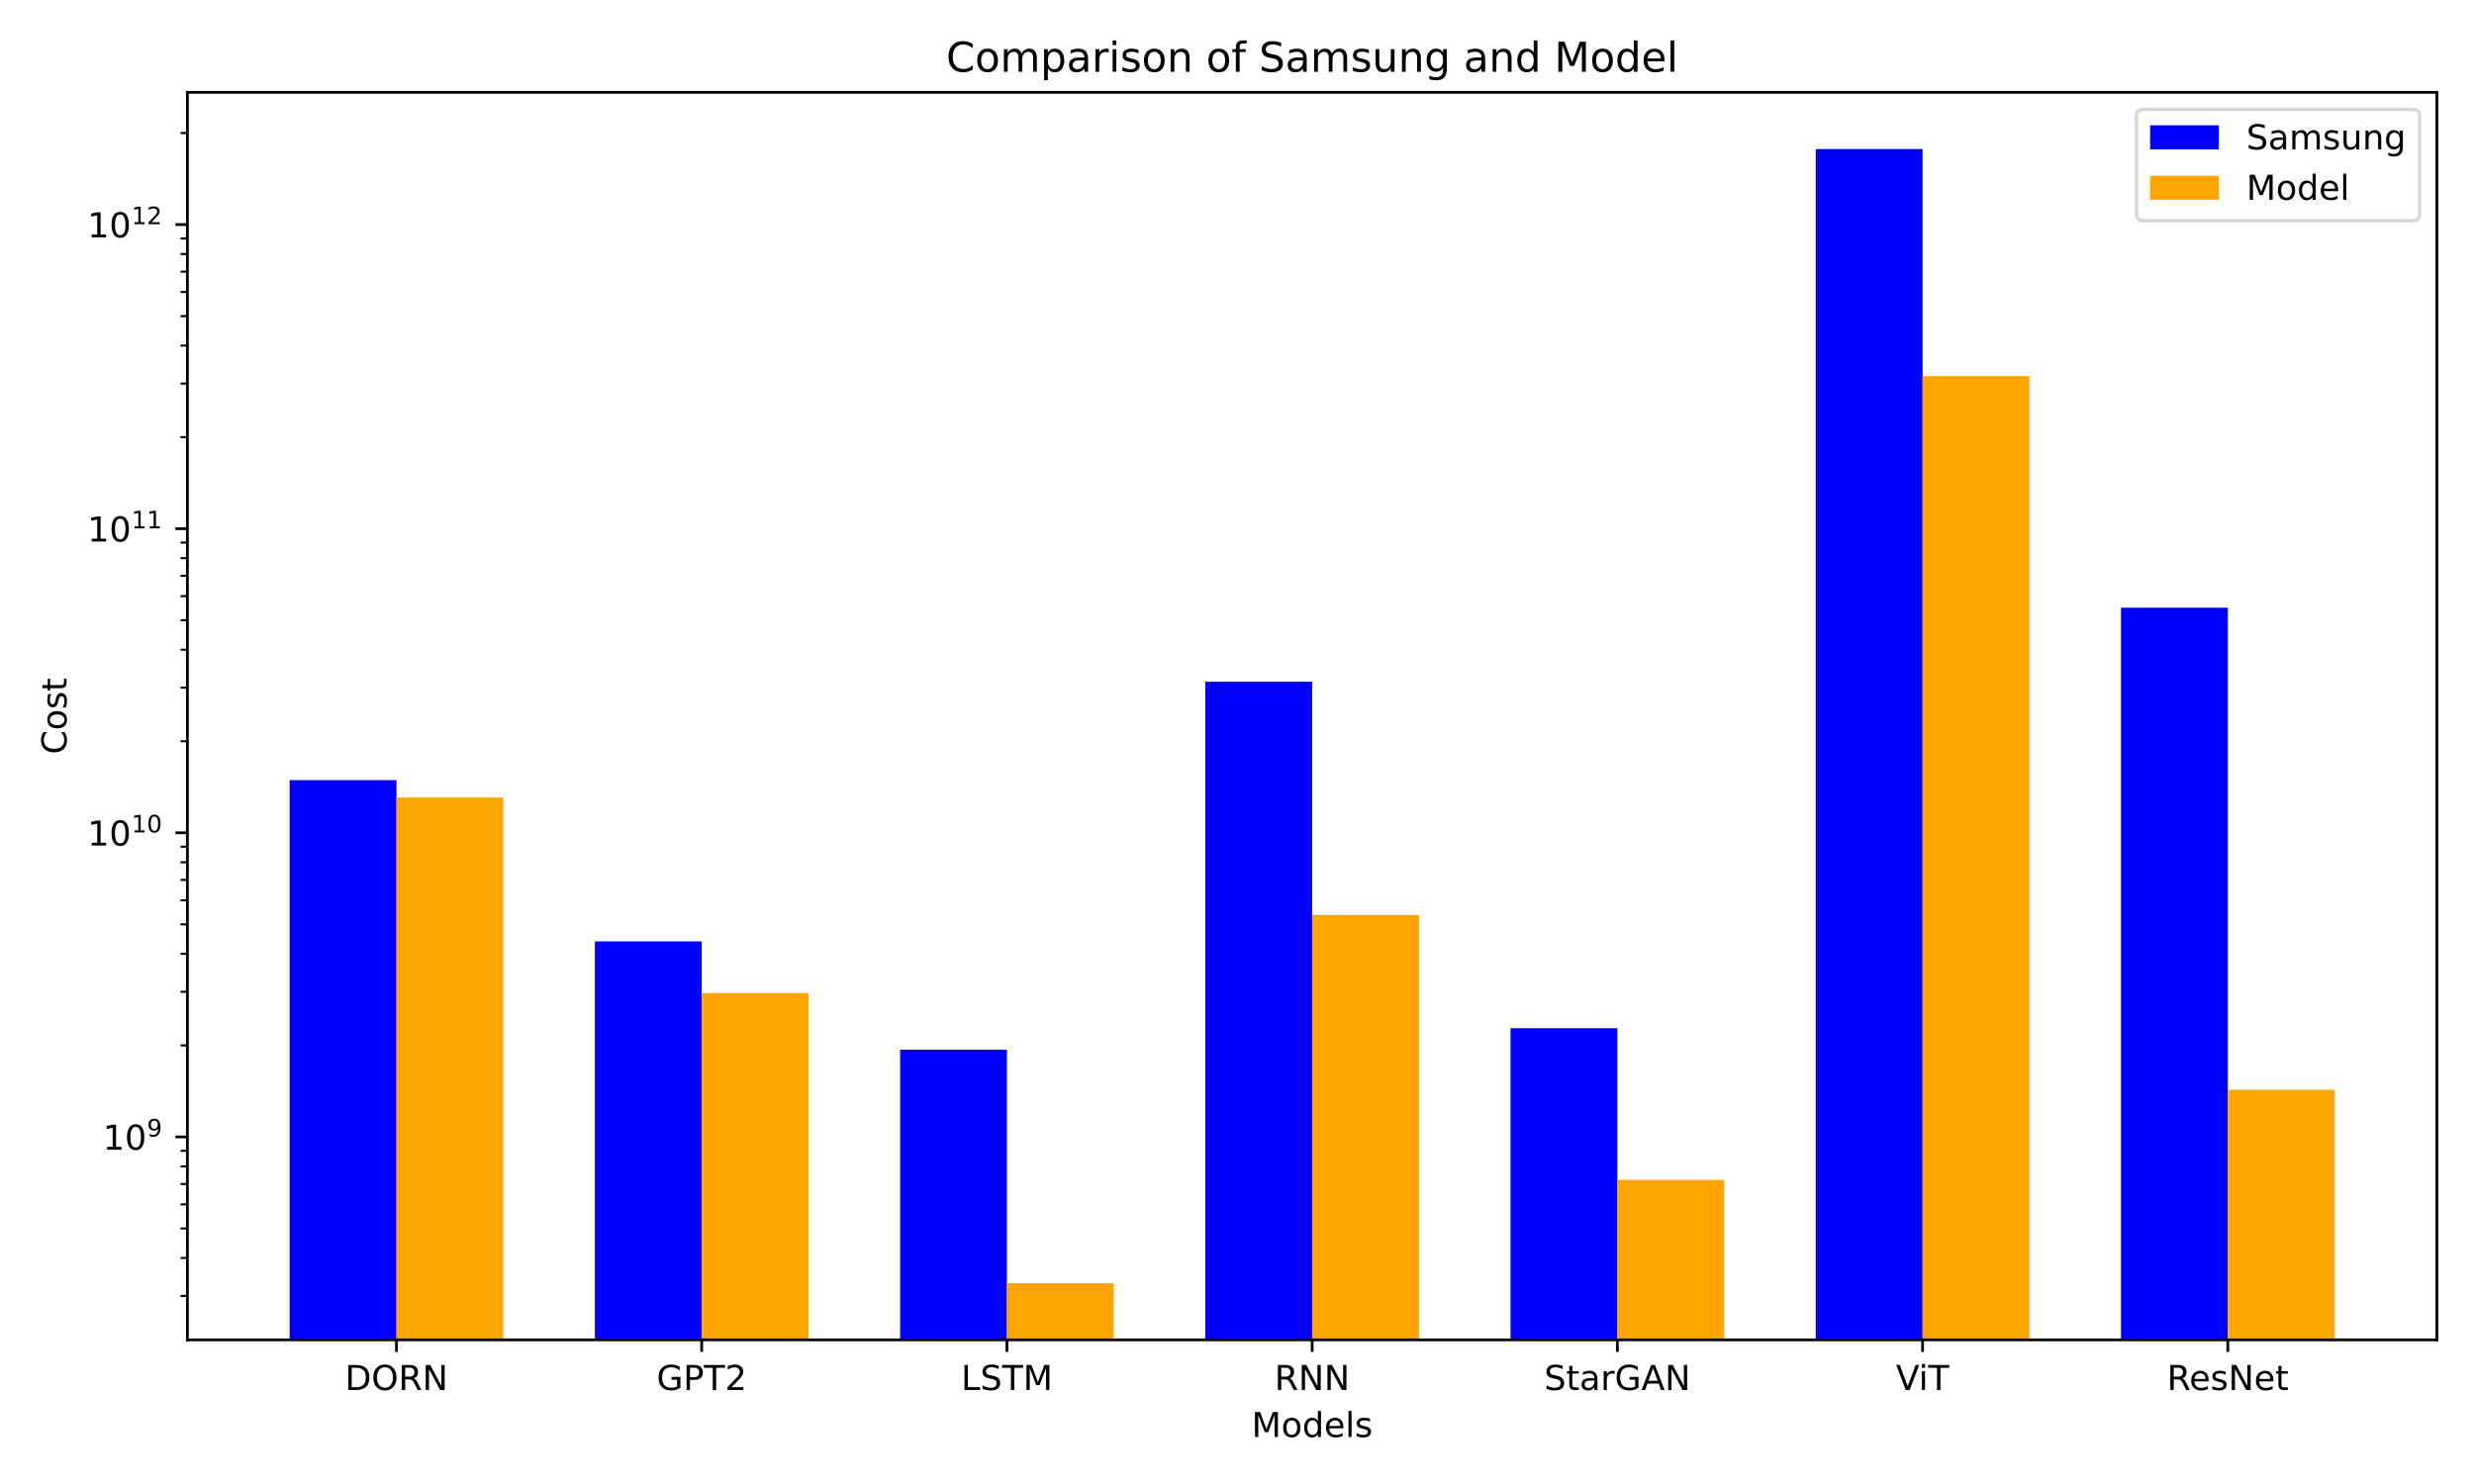
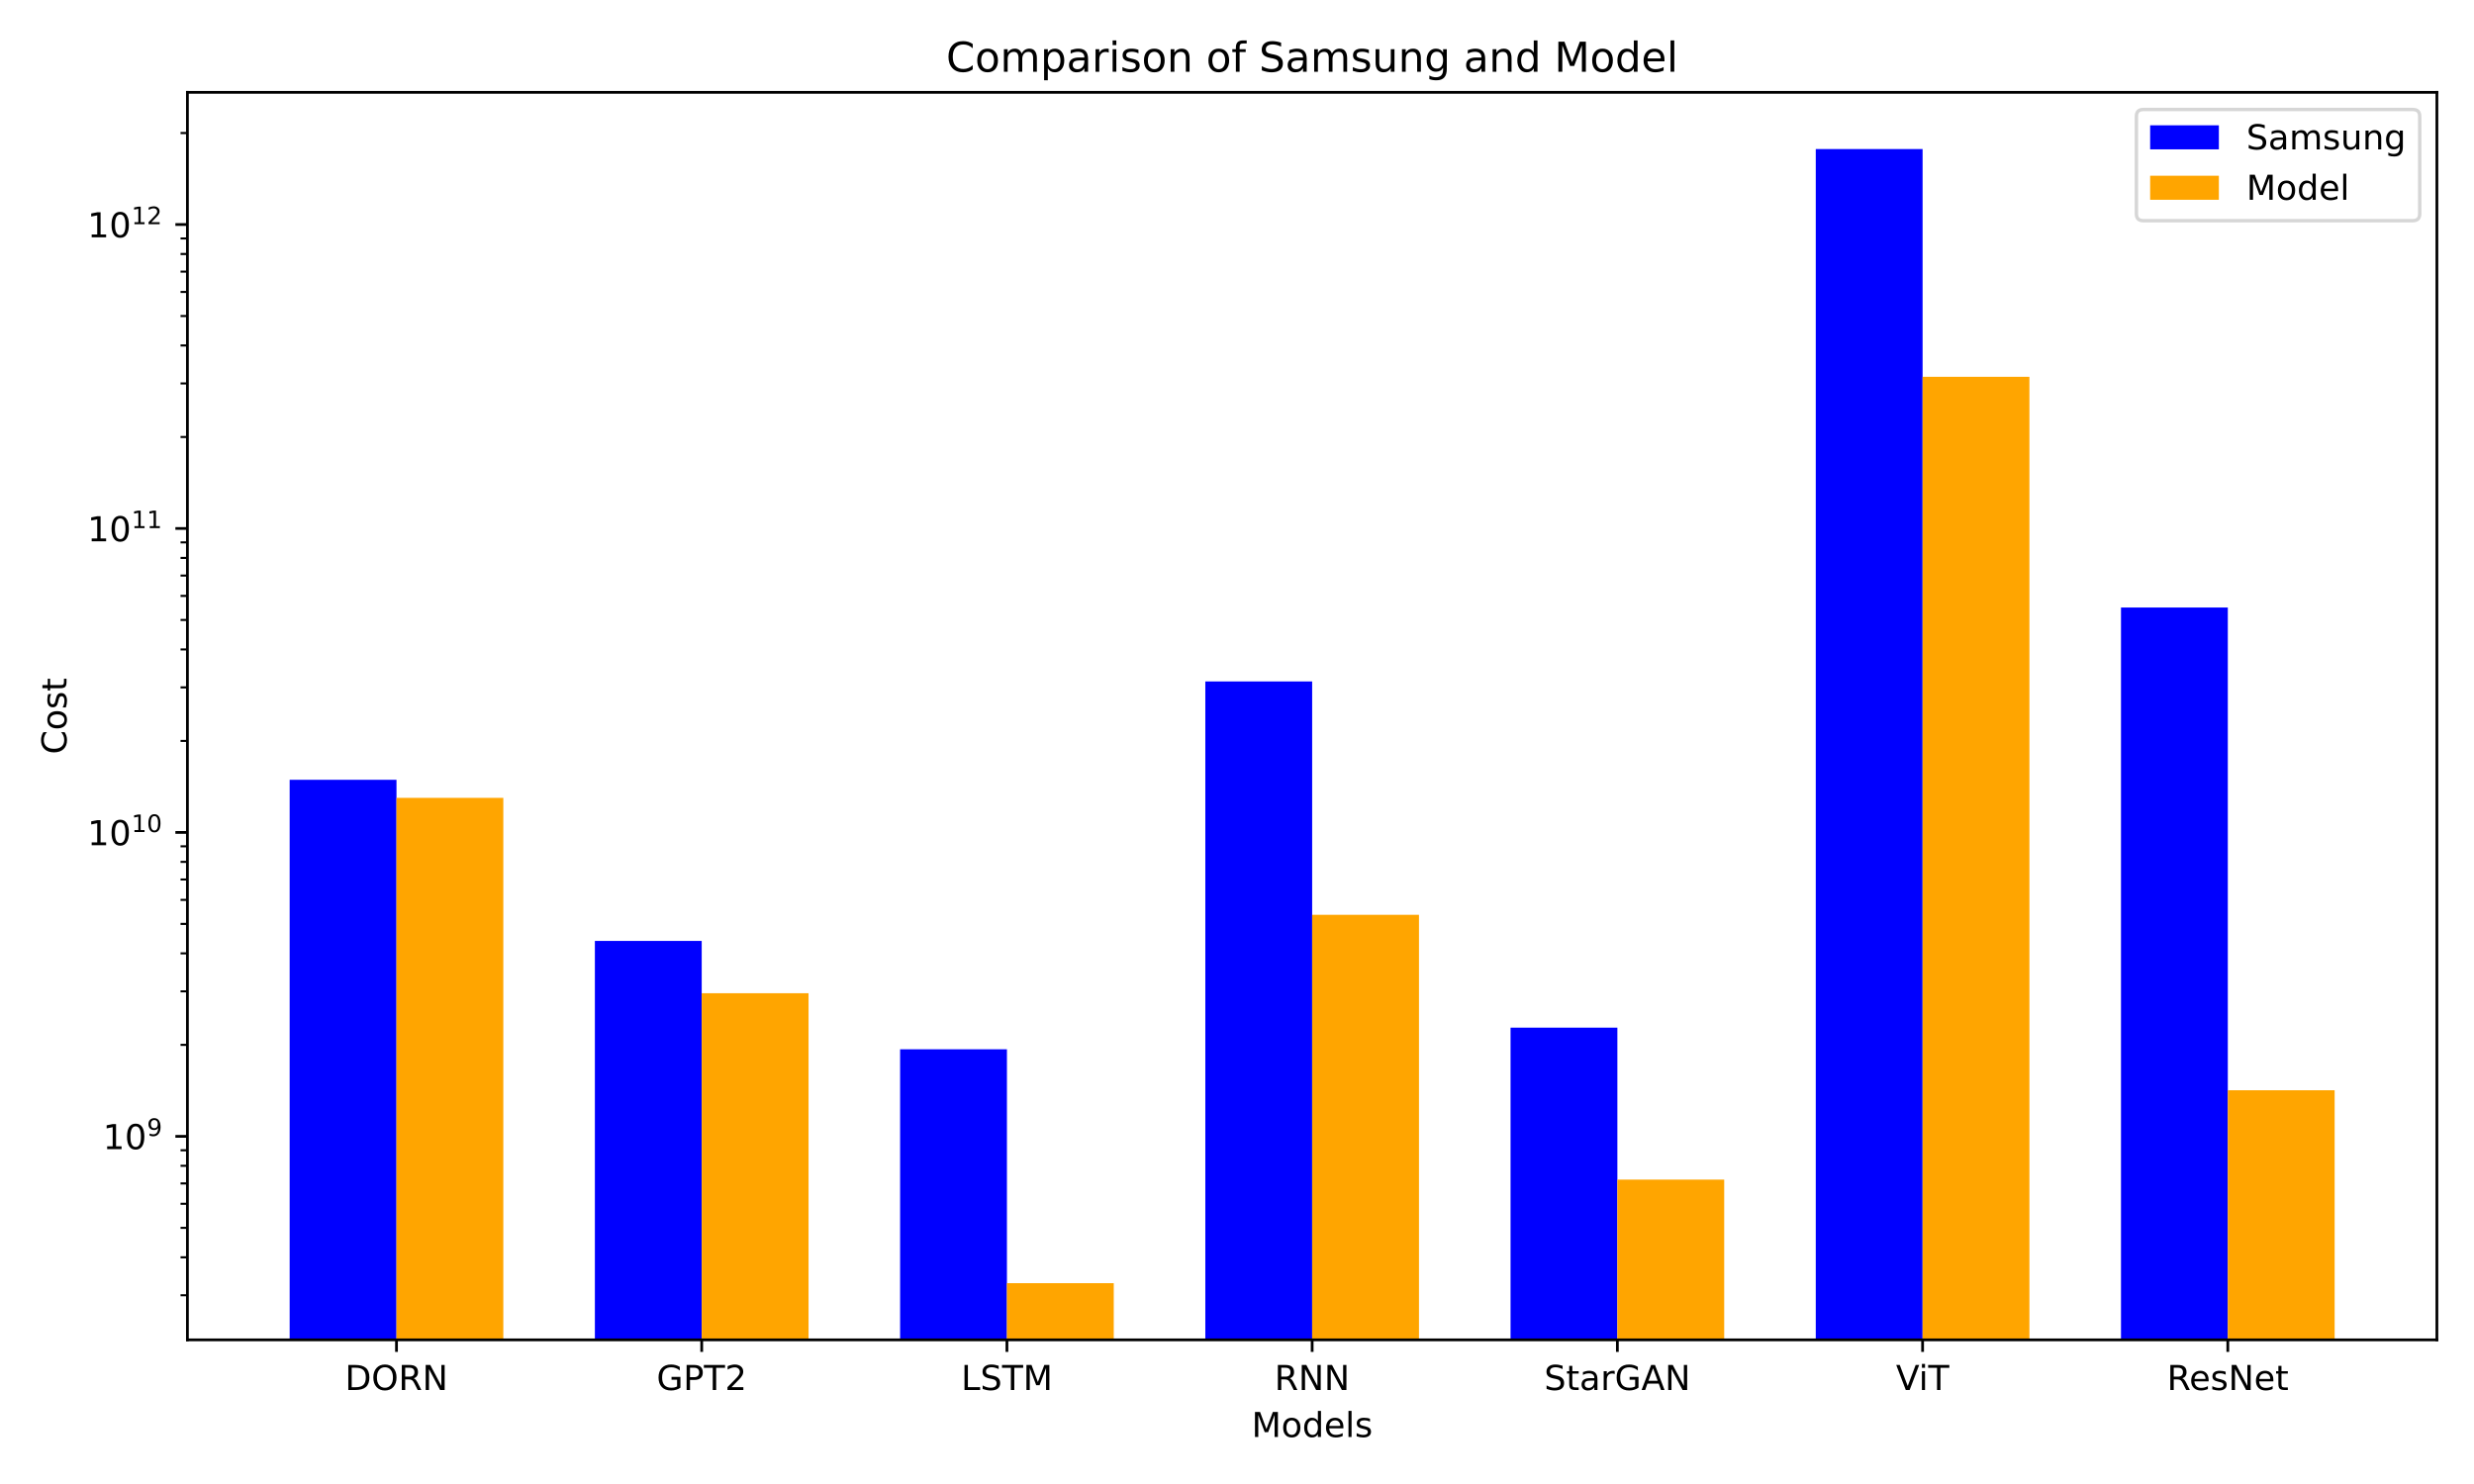
<svg xmlns="http://www.w3.org/2000/svg" xmlns:xlink="http://www.w3.org/1999/xlink" width="720pt" height="432pt" viewBox="0 0 720 432" version="1.1">
  <defs>
    <style type="text/css">*{stroke-linejoin: round; stroke-linecap: butt}</style>
  </defs>
  <g id="figure_1">
    <g id="patch_1">
      <path d="M 0 432  L 720 432  L 720 0  L 0 0  z " style="fill: #ffffff" />
    </g>
    <g id="axes_1">
      <g id="patch_2">
        <path d="M 54.542 390.04  L 709.2 390.04  L 709.2 26.88  L 54.542 26.88  z " style="fill: #ffffff" />
      </g>
      <g id="patch_3">
-         <path d="M 84.299 89656.01  L 115.389 89656.01  L 115.389 227.107  L 84.299 227.107  z " clip-path="url(#p6b6b77a346)" style="fill: #0000ff" />
+         <path d="M 84.299 89605.813  L 115.389 89605.813  L 115.389 227.004  L 84.299 227.004  z " clip-path="url(#p39d439080f)" style="fill: #0000ff" />
      </g>
      <g id="patch_4">
-         <path d="M 173.126 89656.01  L 204.216 89656.01  L 204.216 274.039  L 173.126 274.039  z " clip-path="url(#p6b6b77a346)" style="fill: #0000ff" />
+         <path d="M 173.126 89605.813  L 204.216 89605.813  L 204.216 273.91  L 173.126 273.91  z " clip-path="url(#p39d439080f)" style="fill: #0000ff" />
      </g>
      <g id="patch_5">
-         <path d="M 261.954 89656.01  L 293.043 89656.01  L 293.043 305.596  L 261.954 305.596  z " clip-path="url(#p6b6b77a346)" style="fill: #0000ff" />
+         <path d="M 261.954 89605.813  L 293.043 89605.813  L 293.043 305.449  L 261.954 305.449  z " clip-path="url(#p39d439080f)" style="fill: #0000ff" />
      </g>
      <g id="patch_6">
-         <path d="M 350.781 89656.01  L 381.871 89656.01  L 381.871 198.46  L 350.781 198.46  z " clip-path="url(#p6b6b77a346)" style="fill: #0000ff" />
+         <path d="M 350.781 89605.813  L 381.871 89605.813  L 381.871 198.374  L 350.781 198.374  z " clip-path="url(#p39d439080f)" style="fill: #0000ff" />
      </g>
      <g id="patch_7">
-         <path d="M 439.609 89656.01  L 470.698 89656.01  L 470.698 299.305  L 439.609 299.305  z " clip-path="url(#p6b6b77a346)" style="fill: #0000ff" />
+         <path d="M 439.609 89605.813  L 470.698 89605.813  L 470.698 299.161  L 439.609 299.161  z " clip-path="url(#p39d439080f)" style="fill: #0000ff" />
      </g>
      <g id="patch_8">
-         <path d="M 528.436 89656.01  L 559.526 89656.01  L 559.526 43.387  L 528.436 43.387  z " clip-path="url(#p6b6b77a346)" style="fill: #0000ff" />
+         <path d="M 528.436 89605.813  L 559.526 89605.813  L 559.526 43.387  L 528.436 43.387  z " clip-path="url(#p39d439080f)" style="fill: #0000ff" />
      </g>
      <g id="patch_9">
-         <path d="M 617.264 89656.01  L 648.353 89656.01  L 648.353 176.917  L 617.264 176.917  z " clip-path="url(#p6b6b77a346)" style="fill: #0000ff" />
+         <path d="M 617.264 89605.813  L 648.353 89605.813  L 648.353 176.842  L 617.264 176.842  z " clip-path="url(#p39d439080f)" style="fill: #0000ff" />
      </g>
      <g id="patch_10">
-         <path d="M 115.389 89656.01  L 146.478 89656.01  L 146.478 232.17  L 115.389 232.17  z " clip-path="url(#p6b6b77a346)" style="fill: #ffa500" />
+         <path d="M 115.389 89605.813  L 146.478 89605.813  L 146.478 232.26  L 115.389 232.26  z " clip-path="url(#p39d439080f)" style="fill: #ffa500" />
      </g>
      <g id="patch_11">
-         <path d="M 204.216 89656.01  L 235.306 89656.01  L 235.306 289.092  L 204.216 289.092  z " clip-path="url(#p6b6b77a346)" style="fill: #ffa500" />
+         <path d="M 204.216 89605.813  L 235.306 89605.813  L 235.306 289.133  L 204.216 289.133  z " clip-path="url(#p39d439080f)" style="fill: #ffa500" />
      </g>
      <g id="patch_12">
-         <path d="M 293.043 89656.01  L 324.133 89656.01  L 324.133 373.533  L 293.043 373.533  z " clip-path="url(#p6b6b77a346)" style="fill: #ffa500" />
+         <path d="M 293.043 89605.813  L 324.133 89605.813  L 324.133 373.533  L 293.043 373.533  z " clip-path="url(#p39d439080f)" style="fill: #ffa500" />
      </g>
      <g id="patch_13">
-         <path d="M 381.871 89656.01  L 412.961 89656.01  L 412.961 266.358  L 381.871 266.358  z " clip-path="url(#p6b6b77a346)" style="fill: #ffa500" />
+         <path d="M 381.871 89605.813  L 412.961 89605.813  L 412.961 266.297  L 381.871 266.297  z " clip-path="url(#p39d439080f)" style="fill: #ffa500" />
      </g>
      <g id="patch_14">
-         <path d="M 470.698 89656.01  L 501.788 89656.01  L 501.788 343.46  L 470.698 343.46  z " clip-path="url(#p6b6b77a346)" style="fill: #ffa500" />
+         <path d="M 470.698 89605.813  L 501.788 89605.813  L 501.788 343.398  L 470.698 343.398  z " clip-path="url(#p39d439080f)" style="fill: #ffa500" />
      </g>
      <g id="patch_15">
-         <path d="M 559.526 89656.01  L 590.615 89656.01  L 590.615 109.499  L 559.526 109.499  z " clip-path="url(#p6b6b77a346)" style="fill: #ffa500" />
+         <path d="M 559.526 89605.813  L 590.615 89605.813  L 590.615 109.694  L 559.526 109.694  z " clip-path="url(#p39d439080f)" style="fill: #ffa500" />
      </g>
      <g id="patch_16">
-         <path d="M 648.353 89656.01  L 679.443 89656.01  L 679.443 317.244  L 648.353 317.244  z " clip-path="url(#p6b6b77a346)" style="fill: #ffa500" />
+         <path d="M 648.353 89605.813  L 679.443 89605.813  L 679.443 317.369  L 648.353 317.369  z " clip-path="url(#p39d439080f)" style="fill: #ffa500" />
      </g>
      <g id="matplotlib.axis_1">
        <g id="xtick_1">
          <g id="line2d_1">
            <defs>
-               <path id="mb4b93af862" d="M 0 0  L 0 3.5  " style="stroke: #000000; stroke-width: 0.8" />
+               <path id="m7db40012b3" d="M 0 0  L 0 3.5  " style="stroke: #000000; stroke-width: 0.8" />
            </defs>
            <g>
-               <use xlink:href="#mb4b93af862" x="115.389" y="390.04" style="stroke: #000000; stroke-width: 0.8" />
+               <use xlink:href="#m7db40012b3" x="115.389" y="390.04" style="stroke: #000000; stroke-width: 0.8" />
            </g>
          </g>
          <g id="text_1">
            <g transform="translate(100.3879 404.6384) scale(0.1 -0.1)">
              <defs>
                <path id="DejaVuSans-44" d="M 1259 4147  L 1259 519  L 2022 519  Q 2988 519 3436 956  Q 3884 1394 3884 2338  Q 3884 3275 3436 3711  Q 2988 4147 2022 4147  L 1259 4147  z M 628 4666  L 1925 4666  Q 3281 4666 3915 4102  Q 4550 3538 4550 2338  Q 4550 1131 3912 565  Q 3275 0 1925 0  L 628 0  L 628 4666  z " transform="scale(0.015625)" />
                <path id="DejaVuSans-4f" d="M 2522 4238  Q 1834 4238 1429 3725  Q 1025 3213 1025 2328  Q 1025 1447 1429 934  Q 1834 422 2522 422  Q 3209 422 3611 934  Q 4013 1447 4013 2328  Q 4013 3213 3611 3725  Q 3209 4238 2522 4238  z M 2522 4750  Q 3503 4750 4090 4092  Q 4678 3434 4678 2328  Q 4678 1225 4090 567  Q 3503 -91 2522 -91  Q 1538 -91 948 565  Q 359 1222 359 2328  Q 359 3434 948 4092  Q 1538 4750 2522 4750  z " transform="scale(0.015625)" />
                <path id="DejaVuSans-52" d="M 2841 2188  Q 3044 2119 3236 1894  Q 3428 1669 3622 1275  L 4263 0  L 3584 0  L 2988 1197  Q 2756 1666 2539 1819  Q 2322 1972 1947 1972  L 1259 1972  L 1259 0  L 628 0  L 628 4666  L 2053 4666  Q 2853 4666 3247 4331  Q 3641 3997 3641 3322  Q 3641 2881 3436 2590  Q 3231 2300 2841 2188  z M 1259 4147  L 1259 2491  L 2053 2491  Q 2509 2491 2742 2702  Q 2975 2913 2975 3322  Q 2975 3731 2742 3939  Q 2509 4147 2053 4147  L 1259 4147  z " transform="scale(0.015625)" />
                <path id="DejaVuSans-4e" d="M 628 4666  L 1478 4666  L 3547 763  L 3547 4666  L 4159 4666  L 4159 0  L 3309 0  L 1241 3903  L 1241 0  L 628 0  L 628 4666  z " transform="scale(0.015625)" />
              </defs>
              <use xlink:href="#DejaVuSans-44" />
              <use xlink:href="#DejaVuSans-4f" x="77.002" />
              <use xlink:href="#DejaVuSans-52" x="155.713" />
              <use xlink:href="#DejaVuSans-4e" x="225.195" />
            </g>
          </g>
        </g>
        <g id="xtick_2">
          <g id="line2d_2">
            <g>
-               <use xlink:href="#mb4b93af862" x="204.216" y="390.04" style="stroke: #000000; stroke-width: 0.8" />
+               <use xlink:href="#m7db40012b3" x="204.216" y="390.04" style="stroke: #000000; stroke-width: 0.8" />
            </g>
          </g>
          <g id="text_2">
            <g transform="translate(191.0918 404.6384) scale(0.1 -0.1)">
              <defs>
                <path id="DejaVuSans-47" d="M 3809 666  L 3809 1919  L 2778 1919  L 2778 2438  L 4434 2438  L 4434 434  Q 4069 175 3628 42  Q 3188 -91 2688 -91  Q 1594 -91 976 548  Q 359 1188 359 2328  Q 359 3472 976 4111  Q 1594 4750 2688 4750  Q 3144 4750 3555 4637  Q 3966 4525 4313 4306  L 4313 3634  Q 3963 3931 3569 4081  Q 3175 4231 2741 4231  Q 1884 4231 1454 3753  Q 1025 3275 1025 2328  Q 1025 1384 1454 906  Q 1884 428 2741 428  Q 3075 428 3337 486  Q 3600 544 3809 666  z " transform="scale(0.015625)" />
                <path id="DejaVuSans-50" d="M 1259 4147  L 1259 2394  L 2053 2394  Q 2494 2394 2734 2622  Q 2975 2850 2975 3272  Q 2975 3691 2734 3919  Q 2494 4147 2053 4147  L 1259 4147  z M 628 4666  L 2053 4666  Q 2838 4666 3239 4311  Q 3641 3956 3641 3272  Q 3641 2581 3239 2228  Q 2838 1875 2053 1875  L 1259 1875  L 1259 0  L 628 0  L 628 4666  z " transform="scale(0.015625)" />
                <path id="DejaVuSans-54" d="M -19 4666  L 3928 4666  L 3928 4134  L 2272 4134  L 2272 0  L 1638 0  L 1638 4134  L -19 4134  L -19 4666  z " transform="scale(0.015625)" />
                <path id="DejaVuSans-32" d="M 1228 531  L 3431 531  L 3431 0  L 469 0  L 469 531  Q 828 903 1448 1529  Q 2069 2156 2228 2338  Q 2531 2678 2651 2914  Q 2772 3150 2772 3378  Q 2772 3750 2511 3984  Q 2250 4219 1831 4219  Q 1534 4219 1204 4116  Q 875 4013 500 3803  L 500 4441  Q 881 4594 1212 4672  Q 1544 4750 1819 4750  Q 2544 4750 2975 4387  Q 3406 4025 3406 3419  Q 3406 3131 3298 2873  Q 3191 2616 2906 2266  Q 2828 2175 2409 1742  Q 1991 1309 1228 531  z " transform="scale(0.015625)" />
              </defs>
              <use xlink:href="#DejaVuSans-47" />
              <use xlink:href="#DejaVuSans-50" x="77.49" />
              <use xlink:href="#DejaVuSans-54" x="137.793" />
              <use xlink:href="#DejaVuSans-32" x="198.877" />
            </g>
          </g>
        </g>
        <g id="xtick_3">
          <g id="line2d_3">
            <g>
-               <use xlink:href="#mb4b93af862" x="293.043" y="390.04" style="stroke: #000000; stroke-width: 0.8" />
+               <use xlink:href="#m7db40012b3" x="293.043" y="390.04" style="stroke: #000000; stroke-width: 0.8" />
            </g>
          </g>
          <g id="text_3">
            <g transform="translate(279.7154 404.6384) scale(0.1 -0.1)">
              <defs>
                <path id="DejaVuSans-4c" d="M 628 4666  L 1259 4666  L 1259 531  L 3531 531  L 3531 0  L 628 0  L 628 4666  z " transform="scale(0.015625)" />
                <path id="DejaVuSans-53" d="M 3425 4513  L 3425 3897  Q 3066 4069 2747 4153  Q 2428 4238 2131 4238  Q 1616 4238 1336 4038  Q 1056 3838 1056 3469  Q 1056 3159 1242 3001  Q 1428 2844 1947 2747  L 2328 2669  Q 3034 2534 3370 2195  Q 3706 1856 3706 1288  Q 3706 609 3251 259  Q 2797 -91 1919 -91  Q 1588 -91 1214 -16  Q 841 59 441 206  L 441 856  Q 825 641 1194 531  Q 1563 422 1919 422  Q 2459 422 2753 634  Q 3047 847 3047 1241  Q 3047 1584 2836 1778  Q 2625 1972 2144 2069  L 1759 2144  Q 1053 2284 737 2584  Q 422 2884 422 3419  Q 422 4038 858 4394  Q 1294 4750 2059 4750  Q 2388 4750 2728 4690  Q 3069 4631 3425 4513  z " transform="scale(0.015625)" />
                <path id="DejaVuSans-4d" d="M 628 4666  L 1569 4666  L 2759 1491  L 3956 4666  L 4897 4666  L 4897 0  L 4281 0  L 4281 4097  L 3078 897  L 2444 897  L 1241 4097  L 1241 0  L 628 0  L 628 4666  z " transform="scale(0.015625)" />
              </defs>
              <use xlink:href="#DejaVuSans-4c" />
              <use xlink:href="#DejaVuSans-53" x="55.713" />
              <use xlink:href="#DejaVuSans-54" x="119.189" />
              <use xlink:href="#DejaVuSans-4d" x="180.273" />
            </g>
          </g>
        </g>
        <g id="xtick_4">
          <g id="line2d_4">
            <g>
-               <use xlink:href="#mb4b93af862" x="381.871" y="390.04" style="stroke: #000000; stroke-width: 0.8" />
+               <use xlink:href="#m7db40012b3" x="381.871" y="390.04" style="stroke: #000000; stroke-width: 0.8" />
            </g>
          </g>
          <g id="text_4">
            <g transform="translate(370.9155 404.6384) scale(0.1 -0.1)">
              <use xlink:href="#DejaVuSans-52" />
              <use xlink:href="#DejaVuSans-4e" x="69.482" />
              <use xlink:href="#DejaVuSans-4e" x="144.287" />
            </g>
          </g>
        </g>
        <g id="xtick_5">
          <g id="line2d_5">
            <g>
-               <use xlink:href="#mb4b93af862" x="470.698" y="390.04" style="stroke: #000000; stroke-width: 0.8" />
+               <use xlink:href="#m7db40012b3" x="470.698" y="390.04" style="stroke: #000000; stroke-width: 0.8" />
            </g>
          </g>
          <g id="text_5">
            <g transform="translate(449.4093 404.6384) scale(0.1 -0.1)">
              <defs>
                <path id="DejaVuSans-74" d="M 1172 4494  L 1172 3500  L 2356 3500  L 2356 3053  L 1172 3053  L 1172 1153  Q 1172 725 1289 603  Q 1406 481 1766 481  L 2356 481  L 2356 0  L 1766 0  Q 1100 0 847 248  Q 594 497 594 1153  L 594 3053  L 172 3053  L 172 3500  L 594 3500  L 594 4494  L 1172 4494  z " transform="scale(0.015625)" />
                <path id="DejaVuSans-61" d="M 2194 1759  Q 1497 1759 1228 1600  Q 959 1441 959 1056  Q 959 750 1161 570  Q 1363 391 1709 391  Q 2188 391 2477 730  Q 2766 1069 2766 1631  L 2766 1759  L 2194 1759  z M 3341 1997  L 3341 0  L 2766 0  L 2766 531  Q 2569 213 2275 61  Q 1981 -91 1556 -91  Q 1019 -91 701 211  Q 384 513 384 1019  Q 384 1609 779 1909  Q 1175 2209 1959 2209  L 2766 2209  L 2766 2266  Q 2766 2663 2505 2880  Q 2244 3097 1772 3097  Q 1472 3097 1187 3025  Q 903 2953 641 2809  L 641 3341  Q 956 3463 1253 3523  Q 1550 3584 1831 3584  Q 2591 3584 2966 3190  Q 3341 2797 3341 1997  z " transform="scale(0.015625)" />
                <path id="DejaVuSans-72" d="M 2631 2963  Q 2534 3019 2420 3045  Q 2306 3072 2169 3072  Q 1681 3072 1420 2755  Q 1159 2438 1159 1844  L 1159 0  L 581 0  L 581 3500  L 1159 3500  L 1159 2956  Q 1341 3275 1631 3429  Q 1922 3584 2338 3584  Q 2397 3584 2469 3576  Q 2541 3569 2628 3553  L 2631 2963  z " transform="scale(0.015625)" />
                <path id="DejaVuSans-41" d="M 2188 4044  L 1331 1722  L 3047 1722  L 2188 4044  z M 1831 4666  L 2547 4666  L 4325 0  L 3669 0  L 3244 1197  L 1141 1197  L 716 0  L 50 0  L 1831 4666  z " transform="scale(0.015625)" />
              </defs>
              <use xlink:href="#DejaVuSans-53" />
              <use xlink:href="#DejaVuSans-74" x="63.477" />
              <use xlink:href="#DejaVuSans-61" x="102.686" />
              <use xlink:href="#DejaVuSans-72" x="163.965" />
              <use xlink:href="#DejaVuSans-47" x="205.078" />
              <use xlink:href="#DejaVuSans-41" x="282.568" />
              <use xlink:href="#DejaVuSans-4e" x="350.977" />
            </g>
          </g>
        </g>
        <g id="xtick_6">
          <g id="line2d_6">
            <g>
-               <use xlink:href="#mb4b93af862" x="559.526" y="390.04" style="stroke: #000000; stroke-width: 0.8" />
+               <use xlink:href="#m7db40012b3" x="559.526" y="390.04" style="stroke: #000000; stroke-width: 0.8" />
            </g>
          </g>
          <g id="text_6">
            <g transform="translate(551.775 404.6384) scale(0.1 -0.1)">
              <defs>
                <path id="DejaVuSans-56" d="M 1831 0  L 50 4666  L 709 4666  L 2188 738  L 3669 4666  L 4325 4666  L 2547 0  L 1831 0  z " transform="scale(0.015625)" />
                <path id="DejaVuSans-69" d="M 603 3500  L 1178 3500  L 1178 0  L 603 0  L 603 3500  z M 603 4863  L 1178 4863  L 1178 4134  L 603 4134  L 603 4863  z " transform="scale(0.015625)" />
              </defs>
              <use xlink:href="#DejaVuSans-56" />
              <use xlink:href="#DejaVuSans-69" x="66.158" />
              <use xlink:href="#DejaVuSans-54" x="93.941" />
            </g>
          </g>
        </g>
        <g id="xtick_7">
          <g id="line2d_7">
            <g>
-               <use xlink:href="#mb4b93af862" x="648.353" y="390.04" style="stroke: #000000; stroke-width: 0.8" />
+               <use xlink:href="#m7db40012b3" x="648.353" y="390.04" style="stroke: #000000; stroke-width: 0.8" />
            </g>
          </g>
          <g id="text_7">
            <g transform="translate(630.6454 404.6384) scale(0.1 -0.1)">
              <defs>
                <path id="DejaVuSans-65" d="M 3597 1894  L 3597 1613  L 953 1613  Q 991 1019 1311 708  Q 1631 397 2203 397  Q 2534 397 2845 478  Q 3156 559 3463 722  L 3463 178  Q 3153 47 2828 -22  Q 2503 -91 2169 -91  Q 1331 -91 842 396  Q 353 884 353 1716  Q 353 2575 817 3079  Q 1281 3584 2069 3584  Q 2775 3584 3186 3129  Q 3597 2675 3597 1894  z M 3022 2063  Q 3016 2534 2758 2815  Q 2500 3097 2075 3097  Q 1594 3097 1305 2825  Q 1016 2553 972 2059  L 3022 2063  z " transform="scale(0.015625)" />
                <path id="DejaVuSans-73" d="M 2834 3397  L 2834 2853  Q 2591 2978 2328 3040  Q 2066 3103 1784 3103  Q 1356 3103 1142 2972  Q 928 2841 928 2578  Q 928 2378 1081 2264  Q 1234 2150 1697 2047  L 1894 2003  Q 2506 1872 2764 1633  Q 3022 1394 3022 966  Q 3022 478 2636 193  Q 2250 -91 1575 -91  Q 1294 -91 989 -36  Q 684 19 347 128  L 347 722  Q 666 556 975 473  Q 1284 391 1588 391  Q 1994 391 2212 530  Q 2431 669 2431 922  Q 2431 1156 2273 1281  Q 2116 1406 1581 1522  L 1381 1569  Q 847 1681 609 1914  Q 372 2147 372 2553  Q 372 3047 722 3315  Q 1072 3584 1716 3584  Q 2034 3584 2315 3537  Q 2597 3491 2834 3397  z " transform="scale(0.015625)" />
              </defs>
              <use xlink:href="#DejaVuSans-52" />
              <use xlink:href="#DejaVuSans-65" x="64.982" />
              <use xlink:href="#DejaVuSans-73" x="126.506" />
              <use xlink:href="#DejaVuSans-4e" x="178.605" />
              <use xlink:href="#DejaVuSans-65" x="253.41" />
              <use xlink:href="#DejaVuSans-74" x="314.934" />
            </g>
          </g>
        </g>
        <g id="text_8">
          <g transform="translate(364.253 418.3166) scale(0.1 -0.1)">
            <defs>
              <path id="DejaVuSans-6f" d="M 1959 3097  Q 1497 3097 1228 2736  Q 959 2375 959 1747  Q 959 1119 1226 758  Q 1494 397 1959 397  Q 2419 397 2687 759  Q 2956 1122 2956 1747  Q 2956 2369 2687 2733  Q 2419 3097 1959 3097  z M 1959 3584  Q 2709 3584 3137 3096  Q 3566 2609 3566 1747  Q 3566 888 3137 398  Q 2709 -91 1959 -91  Q 1206 -91 779 398  Q 353 888 353 1747  Q 353 2609 779 3096  Q 1206 3584 1959 3584  z " transform="scale(0.015625)" />
              <path id="DejaVuSans-64" d="M 2906 2969  L 2906 4863  L 3481 4863  L 3481 0  L 2906 0  L 2906 525  Q 2725 213 2448 61  Q 2172 -91 1784 -91  Q 1150 -91 751 415  Q 353 922 353 1747  Q 353 2572 751 3078  Q 1150 3584 1784 3584  Q 2172 3584 2448 3432  Q 2725 3281 2906 2969  z M 947 1747  Q 947 1113 1208 752  Q 1469 391 1925 391  Q 2381 391 2643 752  Q 2906 1113 2906 1747  Q 2906 2381 2643 2742  Q 2381 3103 1925 3103  Q 1469 3103 1208 2742  Q 947 2381 947 1747  z " transform="scale(0.015625)" />
              <path id="DejaVuSans-6c" d="M 603 4863  L 1178 4863  L 1178 0  L 603 0  L 603 4863  z " transform="scale(0.015625)" />
            </defs>
            <use xlink:href="#DejaVuSans-4d" />
            <use xlink:href="#DejaVuSans-6f" x="86.279" />
            <use xlink:href="#DejaVuSans-64" x="147.461" />
            <use xlink:href="#DejaVuSans-65" x="210.938" />
            <use xlink:href="#DejaVuSans-6c" x="272.461" />
            <use xlink:href="#DejaVuSans-73" x="300.244" />
          </g>
        </g>
      </g>
      <g id="matplotlib.axis_2">
        <g id="ytick_1">
          <g id="line2d_8">
            <defs>
-               <path id="mc974955802" d="M 0 0  L -3.5 0  " style="stroke: #000000; stroke-width: 0.8" />
+               <path id="m57d39a3a36" d="M 0 0  L -3.5 0  " style="stroke: #000000; stroke-width: 0.8" />
            </defs>
            <g>
-               <use xlink:href="#mc974955802" x="54.542" y="330.959" style="stroke: #000000; stroke-width: 0.8" />
+               <use xlink:href="#m57d39a3a36" x="54.542" y="330.798" style="stroke: #000000; stroke-width: 0.8" />
            </g>
          </g>
          <g id="text_9">
-             <g transform="translate(29.94184 334.7587) scale(0.1 -0.1)">
+             <g transform="translate(29.94184 334.5976) scale(0.1 -0.1)">
              <defs>
                <path id="DejaVuSans-31" d="M 794 531  L 1825 531  L 1825 4091  L 703 3866  L 703 4441  L 1819 4666  L 2450 4666  L 2450 531  L 3481 531  L 3481 0  L 794 0  L 794 531  z " transform="scale(0.015625)" />
                <path id="DejaVuSans-30" d="M 2034 4250  Q 1547 4250 1301 3770  Q 1056 3291 1056 2328  Q 1056 1369 1301 889  Q 1547 409 2034 409  Q 2525 409 2770 889  Q 3016 1369 3016 2328  Q 3016 3291 2770 3770  Q 2525 4250 2034 4250  z M 2034 4750  Q 2819 4750 3233 4129  Q 3647 3509 3647 2328  Q 3647 1150 3233 529  Q 2819 -91 2034 -91  Q 1250 -91 836 529  Q 422 1150 422 2328  Q 422 3509 836 4129  Q 1250 4750 2034 4750  z " transform="scale(0.015625)" />
                <path id="DejaVuSans-39" d="M 703 97  L 703 672  Q 941 559 1184 500  Q 1428 441 1663 441  Q 2288 441 2617 861  Q 2947 1281 2994 2138  Q 2813 1869 2534 1725  Q 2256 1581 1919 1581  Q 1219 1581 811 2004  Q 403 2428 403 3163  Q 403 3881 828 4315  Q 1253 4750 1959 4750  Q 2769 4750 3195 4129  Q 3622 3509 3622 2328  Q 3622 1225 3098 567  Q 2575 -91 1691 -91  Q 1453 -91 1209 -44  Q 966 3 703 97  z M 1959 2075  Q 2384 2075 2632 2365  Q 2881 2656 2881 3163  Q 2881 3666 2632 3958  Q 2384 4250 1959 4250  Q 1534 4250 1286 3958  Q 1038 3666 1038 3163  Q 1038 2656 1286 2365  Q 1534 2075 1959 2075  z " transform="scale(0.015625)" />
              </defs>
              <use xlink:href="#DejaVuSans-31" transform="translate(0 0.765625)" />
              <use xlink:href="#DejaVuSans-30" transform="translate(63.62305 0.765625)" />
              <use xlink:href="#DejaVuSans-39" transform="translate(128.2031 39.04688) scale(0.7)" />
            </g>
          </g>
        </g>
        <g id="ytick_2">
          <g id="line2d_9">
            <g>
-               <use xlink:href="#mc974955802" x="54.542" y="242.431" style="stroke: #000000; stroke-width: 0.8" />
+               <use xlink:href="#m57d39a3a36" x="54.542" y="242.32" style="stroke: #000000; stroke-width: 0.8" />
            </g>
          </g>
          <g id="text_10">
-             <g transform="translate(25.44184 246.2304) scale(0.1 -0.1)">
+             <g transform="translate(25.44184 246.1189) scale(0.1 -0.1)">
              <use xlink:href="#DejaVuSans-31" transform="translate(0 0.765625)" />
              <use xlink:href="#DejaVuSans-30" transform="translate(63.62305 0.765625)" />
              <use xlink:href="#DejaVuSans-31" transform="translate(128.2031 39.04688) scale(0.7)" />
              <use xlink:href="#DejaVuSans-30" transform="translate(172.7393 39.04688) scale(0.7)" />
            </g>
          </g>
        </g>
        <g id="ytick_3">
          <g id="line2d_10">
            <g>
-               <use xlink:href="#mc974955802" x="54.542" y="153.903" style="stroke: #000000; stroke-width: 0.8" />
+               <use xlink:href="#m57d39a3a36" x="54.542" y="153.841" style="stroke: #000000; stroke-width: 0.8" />
            </g>
          </g>
          <g id="text_11">
-             <g transform="translate(25.44184 157.7021) scale(0.1 -0.1)">
+             <g transform="translate(25.44184 157.6402) scale(0.1 -0.1)">
              <use xlink:href="#DejaVuSans-31" transform="translate(0 0.684375)" />
              <use xlink:href="#DejaVuSans-30" transform="translate(63.62305 0.684375)" />
              <use xlink:href="#DejaVuSans-31" transform="translate(128.2031 38.96563) scale(0.7)" />
              <use xlink:href="#DejaVuSans-31" transform="translate(172.7393 38.96563) scale(0.7)" />
            </g>
          </g>
        </g>
        <g id="ytick_4">
          <g id="line2d_11">
            <g>
-               <use xlink:href="#mc974955802" x="54.542" y="65.375" style="stroke: #000000; stroke-width: 0.8" />
+               <use xlink:href="#m57d39a3a36" x="54.542" y="65.362" style="stroke: #000000; stroke-width: 0.8" />
            </g>
          </g>
          <g id="text_12">
-             <g transform="translate(25.44184 69.17381) scale(0.1 -0.1)">
+             <g transform="translate(25.44184 69.1615) scale(0.1 -0.1)">
              <use xlink:href="#DejaVuSans-31" transform="translate(0 0.765625)" />
              <use xlink:href="#DejaVuSans-30" transform="translate(63.62305 0.765625)" />
              <use xlink:href="#DejaVuSans-31" transform="translate(128.2031 39.04688) scale(0.7)" />
              <use xlink:href="#DejaVuSans-32" transform="translate(172.7393 39.04688) scale(0.7)" />
            </g>
          </g>
        </g>
        <g id="ytick_5">
          <g id="line2d_12">
            <defs>
-               <path id="m1c2251014e" d="M 0 0  L -2 0  " style="stroke: #000000; stroke-width: 0.6" />
+               <path id="m1bfbe4edb4" d="M 0 0  L -2 0  " style="stroke: #000000; stroke-width: 0.6" />
            </defs>
            <g>
-               <use xlink:href="#m1c2251014e" x="54.542" y="377.249" style="stroke: #000000; stroke-width: 0.6" />
+               <use xlink:href="#m1bfbe4edb4" x="54.542" y="377.062" style="stroke: #000000; stroke-width: 0.6" />
            </g>
          </g>
        </g>
        <g id="ytick_6">
          <g id="line2d_13">
            <g>
-               <use xlink:href="#m1c2251014e" x="54.542" y="366.188" style="stroke: #000000; stroke-width: 0.6" />
+               <use xlink:href="#m1bfbe4edb4" x="54.542" y="366.008" style="stroke: #000000; stroke-width: 0.6" />
            </g>
          </g>
        </g>
        <g id="ytick_7">
          <g id="line2d_14">
            <g>
-               <use xlink:href="#m1c2251014e" x="54.542" y="357.609" style="stroke: #000000; stroke-width: 0.6" />
+               <use xlink:href="#m1bfbe4edb4" x="54.542" y="357.433" style="stroke: #000000; stroke-width: 0.6" />
            </g>
          </g>
        </g>
        <g id="ytick_8">
          <g id="line2d_15">
            <g>
-               <use xlink:href="#m1c2251014e" x="54.542" y="350.599" style="stroke: #000000; stroke-width: 0.6" />
+               <use xlink:href="#m1bfbe4edb4" x="54.542" y="350.427" style="stroke: #000000; stroke-width: 0.6" />
            </g>
          </g>
        </g>
        <g id="ytick_9">
          <g id="line2d_16">
            <g>
-               <use xlink:href="#m1c2251014e" x="54.542" y="344.673" style="stroke: #000000; stroke-width: 0.6" />
+               <use xlink:href="#m1bfbe4edb4" x="54.542" y="344.504" style="stroke: #000000; stroke-width: 0.6" />
            </g>
          </g>
        </g>
        <g id="ytick_10">
          <g id="line2d_17">
            <g>
-               <use xlink:href="#m1c2251014e" x="54.542" y="339.539" style="stroke: #000000; stroke-width: 0.6" />
+               <use xlink:href="#m1bfbe4edb4" x="54.542" y="339.373" style="stroke: #000000; stroke-width: 0.6" />
            </g>
          </g>
        </g>
        <g id="ytick_11">
          <g id="line2d_18">
            <g>
-               <use xlink:href="#m1c2251014e" x="54.542" y="335.01" style="stroke: #000000; stroke-width: 0.6" />
+               <use xlink:href="#m1bfbe4edb4" x="54.542" y="334.847" style="stroke: #000000; stroke-width: 0.6" />
            </g>
          </g>
        </g>
        <g id="ytick_12">
          <g id="line2d_19">
            <g>
-               <use xlink:href="#m1c2251014e" x="54.542" y="304.31" style="stroke: #000000; stroke-width: 0.6" />
+               <use xlink:href="#m1bfbe4edb4" x="54.542" y="304.164" style="stroke: #000000; stroke-width: 0.6" />
            </g>
          </g>
        </g>
        <g id="ytick_13">
          <g id="line2d_20">
            <g>
-               <use xlink:href="#m1c2251014e" x="54.542" y="288.721" style="stroke: #000000; stroke-width: 0.6" />
+               <use xlink:href="#m1bfbe4edb4" x="54.542" y="288.583" style="stroke: #000000; stroke-width: 0.6" />
            </g>
          </g>
        </g>
        <g id="ytick_14">
          <g id="line2d_21">
            <g>
-               <use xlink:href="#m1c2251014e" x="54.542" y="277.66" style="stroke: #000000; stroke-width: 0.6" />
+               <use xlink:href="#m1bfbe4edb4" x="54.542" y="277.529" style="stroke: #000000; stroke-width: 0.6" />
            </g>
          </g>
        </g>
        <g id="ytick_15">
          <g id="line2d_22">
            <g>
-               <use xlink:href="#m1c2251014e" x="54.542" y="269.081" style="stroke: #000000; stroke-width: 0.6" />
+               <use xlink:href="#m1bfbe4edb4" x="54.542" y="268.954" style="stroke: #000000; stroke-width: 0.6" />
            </g>
          </g>
        </g>
        <g id="ytick_16">
          <g id="line2d_23">
            <g>
-               <use xlink:href="#m1c2251014e" x="54.542" y="262.071" style="stroke: #000000; stroke-width: 0.6" />
+               <use xlink:href="#m1bfbe4edb4" x="54.542" y="261.949" style="stroke: #000000; stroke-width: 0.6" />
            </g>
          </g>
        </g>
        <g id="ytick_17">
          <g id="line2d_24">
            <g>
-               <use xlink:href="#m1c2251014e" x="54.542" y="256.144" style="stroke: #000000; stroke-width: 0.6" />
+               <use xlink:href="#m1bfbe4edb4" x="54.542" y="256.025" style="stroke: #000000; stroke-width: 0.6" />
            </g>
          </g>
        </g>
        <g id="ytick_18">
          <g id="line2d_25">
            <g>
-               <use xlink:href="#m1c2251014e" x="54.542" y="251.01" style="stroke: #000000; stroke-width: 0.6" />
+               <use xlink:href="#m1bfbe4edb4" x="54.542" y="250.894" style="stroke: #000000; stroke-width: 0.6" />
            </g>
          </g>
        </g>
        <g id="ytick_19">
          <g id="line2d_26">
            <g>
-               <use xlink:href="#m1c2251014e" x="54.542" y="246.482" style="stroke: #000000; stroke-width: 0.6" />
+               <use xlink:href="#m1bfbe4edb4" x="54.542" y="246.368" style="stroke: #000000; stroke-width: 0.6" />
            </g>
          </g>
        </g>
        <g id="ytick_20">
          <g id="line2d_27">
            <g>
-               <use xlink:href="#m1c2251014e" x="54.542" y="215.782" style="stroke: #000000; stroke-width: 0.6" />
+               <use xlink:href="#m1bfbe4edb4" x="54.542" y="215.685" style="stroke: #000000; stroke-width: 0.6" />
            </g>
          </g>
        </g>
        <g id="ytick_21">
          <g id="line2d_28">
            <g>
-               <use xlink:href="#m1c2251014e" x="54.542" y="200.192" style="stroke: #000000; stroke-width: 0.6" />
+               <use xlink:href="#m1bfbe4edb4" x="54.542" y="200.105" style="stroke: #000000; stroke-width: 0.6" />
            </g>
          </g>
        </g>
        <g id="ytick_22">
          <g id="line2d_29">
            <g>
-               <use xlink:href="#m1c2251014e" x="54.542" y="189.132" style="stroke: #000000; stroke-width: 0.6" />
+               <use xlink:href="#m1bfbe4edb4" x="54.542" y="189.05" style="stroke: #000000; stroke-width: 0.6" />
            </g>
          </g>
        </g>
        <g id="ytick_23">
          <g id="line2d_30">
            <g>
-               <use xlink:href="#m1c2251014e" x="54.542" y="180.553" style="stroke: #000000; stroke-width: 0.6" />
+               <use xlink:href="#m1bfbe4edb4" x="54.542" y="180.476" style="stroke: #000000; stroke-width: 0.6" />
            </g>
          </g>
        </g>
        <g id="ytick_24">
          <g id="line2d_31">
            <g>
-               <use xlink:href="#m1c2251014e" x="54.542" y="173.543" style="stroke: #000000; stroke-width: 0.6" />
+               <use xlink:href="#m1bfbe4edb4" x="54.542" y="173.47" style="stroke: #000000; stroke-width: 0.6" />
            </g>
          </g>
        </g>
        <g id="ytick_25">
          <g id="line2d_32">
            <g>
-               <use xlink:href="#m1c2251014e" x="54.542" y="167.616" style="stroke: #000000; stroke-width: 0.6" />
+               <use xlink:href="#m1bfbe4edb4" x="54.542" y="167.547" style="stroke: #000000; stroke-width: 0.6" />
            </g>
          </g>
        </g>
        <g id="ytick_26">
          <g id="line2d_33">
            <g>
-               <use xlink:href="#m1c2251014e" x="54.542" y="162.482" style="stroke: #000000; stroke-width: 0.6" />
+               <use xlink:href="#m1bfbe4edb4" x="54.542" y="162.415" style="stroke: #000000; stroke-width: 0.6" />
            </g>
          </g>
        </g>
        <g id="ytick_27">
          <g id="line2d_34">
            <g>
-               <use xlink:href="#m1c2251014e" x="54.542" y="157.954" style="stroke: #000000; stroke-width: 0.6" />
+               <use xlink:href="#m1bfbe4edb4" x="54.542" y="157.89" style="stroke: #000000; stroke-width: 0.6" />
            </g>
          </g>
        </g>
        <g id="ytick_28">
          <g id="line2d_35">
            <g>
-               <use xlink:href="#m1c2251014e" x="54.542" y="127.253" style="stroke: #000000; stroke-width: 0.6" />
+               <use xlink:href="#m1bfbe4edb4" x="54.542" y="127.206" style="stroke: #000000; stroke-width: 0.6" />
            </g>
          </g>
        </g>
        <g id="ytick_29">
          <g id="line2d_36">
            <g>
-               <use xlink:href="#m1c2251014e" x="54.542" y="111.664" style="stroke: #000000; stroke-width: 0.6" />
+               <use xlink:href="#m1bfbe4edb4" x="54.542" y="111.626" style="stroke: #000000; stroke-width: 0.6" />
            </g>
          </g>
        </g>
        <g id="ytick_30">
          <g id="line2d_37">
            <g>
-               <use xlink:href="#m1c2251014e" x="54.542" y="100.604" style="stroke: #000000; stroke-width: 0.6" />
+               <use xlink:href="#m1bfbe4edb4" x="54.542" y="100.571" style="stroke: #000000; stroke-width: 0.6" />
            </g>
          </g>
        </g>
        <g id="ytick_31">
          <g id="line2d_38">
            <g>
-               <use xlink:href="#m1c2251014e" x="54.542" y="92.024" style="stroke: #000000; stroke-width: 0.6" />
+               <use xlink:href="#m1bfbe4edb4" x="54.542" y="91.997" style="stroke: #000000; stroke-width: 0.6" />
            </g>
          </g>
        </g>
        <g id="ytick_32">
          <g id="line2d_39">
            <g>
-               <use xlink:href="#m1c2251014e" x="54.542" y="85.014" style="stroke: #000000; stroke-width: 0.6" />
+               <use xlink:href="#m1bfbe4edb4" x="54.542" y="84.991" style="stroke: #000000; stroke-width: 0.6" />
            </g>
          </g>
        </g>
        <g id="ytick_33">
          <g id="line2d_40">
            <g>
-               <use xlink:href="#m1c2251014e" x="54.542" y="79.088" style="stroke: #000000; stroke-width: 0.6" />
+               <use xlink:href="#m1bfbe4edb4" x="54.542" y="79.068" style="stroke: #000000; stroke-width: 0.6" />
            </g>
          </g>
        </g>
        <g id="ytick_34">
          <g id="line2d_41">
            <g>
-               <use xlink:href="#m1c2251014e" x="54.542" y="73.954" style="stroke: #000000; stroke-width: 0.6" />
+               <use xlink:href="#m1bfbe4edb4" x="54.542" y="73.937" style="stroke: #000000; stroke-width: 0.6" />
            </g>
          </g>
        </g>
        <g id="ytick_35">
          <g id="line2d_42">
            <g>
-               <use xlink:href="#m1c2251014e" x="54.542" y="69.425" style="stroke: #000000; stroke-width: 0.6" />
+               <use xlink:href="#m1bfbe4edb4" x="54.542" y="69.411" style="stroke: #000000; stroke-width: 0.6" />
            </g>
          </g>
        </g>
        <g id="ytick_36">
          <g id="line2d_43">
            <g>
-               <use xlink:href="#m1c2251014e" x="54.542" y="38.725" style="stroke: #000000; stroke-width: 0.6" />
+               <use xlink:href="#m1bfbe4edb4" x="54.542" y="38.728" style="stroke: #000000; stroke-width: 0.6" />
            </g>
          </g>
        </g>
        <g id="text_13">
          <g transform="translate(19.36216 219.5756) rotate(-90) scale(0.1 -0.1)">
            <defs>
              <path id="DejaVuSans-43" d="M 4122 4306  L 4122 3641  Q 3803 3938 3442 4084  Q 3081 4231 2675 4231  Q 1875 4231 1450 3742  Q 1025 3253 1025 2328  Q 1025 1406 1450 917  Q 1875 428 2675 428  Q 3081 428 3442 575  Q 3803 722 4122 1019  L 4122 359  Q 3791 134 3420 21  Q 3050 -91 2638 -91  Q 1578 -91 968 557  Q 359 1206 359 2328  Q 359 3453 968 4101  Q 1578 4750 2638 4750  Q 3056 4750 3426 4639  Q 3797 4528 4122 4306  z " transform="scale(0.015625)" />
            </defs>
            <use xlink:href="#DejaVuSans-43" />
            <use xlink:href="#DejaVuSans-6f" x="69.824" />
            <use xlink:href="#DejaVuSans-73" x="131.006" />
            <use xlink:href="#DejaVuSans-74" x="183.105" />
          </g>
        </g>
      </g>
      <g id="patch_17">
        <path d="M 54.542 390.04  L 54.542 26.88  " style="fill: none; stroke: #000000; stroke-width: 0.8; stroke-linejoin: miter; stroke-linecap: square" />
      </g>
      <g id="patch_18">
        <path d="M 709.2 390.04  L 709.2 26.88  " style="fill: none; stroke: #000000; stroke-width: 0.8; stroke-linejoin: miter; stroke-linecap: square" />
      </g>
      <g id="patch_19">
        <path d="M 54.542 390.04  L 709.2 390.04  " style="fill: none; stroke: #000000; stroke-width: 0.8; stroke-linejoin: miter; stroke-linecap: square" />
      </g>
      <g id="patch_20">
        <path d="M 54.542 26.88  L 709.2 26.88  " style="fill: none; stroke: #000000; stroke-width: 0.8; stroke-linejoin: miter; stroke-linecap: square" />
      </g>
      <g id="text_14">
        <g transform="translate(275.3615 20.88) scale(0.12 -0.12)">
          <defs>
            <path id="DejaVuSans-6d" d="M 3328 2828  Q 3544 3216 3844 3400  Q 4144 3584 4550 3584  Q 5097 3584 5394 3201  Q 5691 2819 5691 2113  L 5691 0  L 5113 0  L 5113 2094  Q 5113 2597 4934 2840  Q 4756 3084 4391 3084  Q 3944 3084 3684 2787  Q 3425 2491 3425 1978  L 3425 0  L 2847 0  L 2847 2094  Q 2847 2600 2669 2842  Q 2491 3084 2119 3084  Q 1678 3084 1418 2786  Q 1159 2488 1159 1978  L 1159 0  L 581 0  L 581 3500  L 1159 3500  L 1159 2956  Q 1356 3278 1631 3431  Q 1906 3584 2284 3584  Q 2666 3584 2933 3390  Q 3200 3197 3328 2828  z " transform="scale(0.015625)" />
            <path id="DejaVuSans-70" d="M 1159 525  L 1159 -1331  L 581 -1331  L 581 3500  L 1159 3500  L 1159 2969  Q 1341 3281 1617 3432  Q 1894 3584 2278 3584  Q 2916 3584 3314 3078  Q 3713 2572 3713 1747  Q 3713 922 3314 415  Q 2916 -91 2278 -91  Q 1894 -91 1617 61  Q 1341 213 1159 525  z M 3116 1747  Q 3116 2381 2855 2742  Q 2594 3103 2138 3103  Q 1681 3103 1420 2742  Q 1159 2381 1159 1747  Q 1159 1113 1420 752  Q 1681 391 2138 391  Q 2594 391 2855 752  Q 3116 1113 3116 1747  z " transform="scale(0.015625)" />
            <path id="DejaVuSans-6e" d="M 3513 2113  L 3513 0  L 2938 0  L 2938 2094  Q 2938 2591 2744 2837  Q 2550 3084 2163 3084  Q 1697 3084 1428 2787  Q 1159 2491 1159 1978  L 1159 0  L 581 0  L 581 3500  L 1159 3500  L 1159 2956  Q 1366 3272 1645 3428  Q 1925 3584 2291 3584  Q 2894 3584 3203 3211  Q 3513 2838 3513 2113  z " transform="scale(0.015625)" />
            <path id="DejaVuSans-20" transform="scale(0.015625)" />
            <path id="DejaVuSans-66" d="M 2375 4863  L 2375 4384  L 1825 4384  Q 1516 4384 1395 4259  Q 1275 4134 1275 3809  L 1275 3500  L 2222 3500  L 2222 3053  L 1275 3053  L 1275 0  L 697 0  L 697 3053  L 147 3053  L 147 3500  L 697 3500  L 697 3744  Q 697 4328 969 4595  Q 1241 4863 1831 4863  L 2375 4863  z " transform="scale(0.015625)" />
            <path id="DejaVuSans-75" d="M 544 1381  L 544 3500  L 1119 3500  L 1119 1403  Q 1119 906 1312 657  Q 1506 409 1894 409  Q 2359 409 2629 706  Q 2900 1003 2900 1516  L 2900 3500  L 3475 3500  L 3475 0  L 2900 0  L 2900 538  Q 2691 219 2414 64  Q 2138 -91 1772 -91  Q 1169 -91 856 284  Q 544 659 544 1381  z M 1991 3584  L 1991 3584  z " transform="scale(0.015625)" />
            <path id="DejaVuSans-67" d="M 2906 1791  Q 2906 2416 2648 2759  Q 2391 3103 1925 3103  Q 1463 3103 1205 2759  Q 947 2416 947 1791  Q 947 1169 1205 825  Q 1463 481 1925 481  Q 2391 481 2648 825  Q 2906 1169 2906 1791  z M 3481 434  Q 3481 -459 3084 -895  Q 2688 -1331 1869 -1331  Q 1566 -1331 1297 -1286  Q 1028 -1241 775 -1147  L 775 -588  Q 1028 -725 1275 -790  Q 1522 -856 1778 -856  Q 2344 -856 2625 -561  Q 2906 -266 2906 331  L 2906 616  Q 2728 306 2450 153  Q 2172 0 1784 0  Q 1141 0 747 490  Q 353 981 353 1791  Q 353 2603 747 3093  Q 1141 3584 1784 3584  Q 2172 3584 2450 3431  Q 2728 3278 2906 2969  L 2906 3500  L 3481 3500  L 3481 434  z " transform="scale(0.015625)" />
          </defs>
          <use xlink:href="#DejaVuSans-43" />
          <use xlink:href="#DejaVuSans-6f" x="69.824" />
          <use xlink:href="#DejaVuSans-6d" x="131.006" />
          <use xlink:href="#DejaVuSans-70" x="228.418" />
          <use xlink:href="#DejaVuSans-61" x="291.895" />
          <use xlink:href="#DejaVuSans-72" x="353.174" />
          <use xlink:href="#DejaVuSans-69" x="394.287" />
          <use xlink:href="#DejaVuSans-73" x="422.07" />
          <use xlink:href="#DejaVuSans-6f" x="474.17" />
          <use xlink:href="#DejaVuSans-6e" x="535.352" />
          <use xlink:href="#DejaVuSans-20" x="598.73" />
          <use xlink:href="#DejaVuSans-6f" x="630.518" />
          <use xlink:href="#DejaVuSans-66" x="691.699" />
          <use xlink:href="#DejaVuSans-20" x="726.904" />
          <use xlink:href="#DejaVuSans-53" x="758.691" />
          <use xlink:href="#DejaVuSans-61" x="822.168" />
          <use xlink:href="#DejaVuSans-6d" x="883.447" />
          <use xlink:href="#DejaVuSans-73" x="980.859" />
          <use xlink:href="#DejaVuSans-75" x="1032.959" />
          <use xlink:href="#DejaVuSans-6e" x="1096.338" />
          <use xlink:href="#DejaVuSans-67" x="1159.717" />
          <use xlink:href="#DejaVuSans-20" x="1223.193" />
          <use xlink:href="#DejaVuSans-61" x="1254.98" />
          <use xlink:href="#DejaVuSans-6e" x="1316.26" />
          <use xlink:href="#DejaVuSans-64" x="1379.639" />
          <use xlink:href="#DejaVuSans-20" x="1443.115" />
          <use xlink:href="#DejaVuSans-4d" x="1474.902" />
          <use xlink:href="#DejaVuSans-6f" x="1561.182" />
          <use xlink:href="#DejaVuSans-64" x="1622.363" />
          <use xlink:href="#DejaVuSans-65" x="1685.84" />
          <use xlink:href="#DejaVuSans-6c" x="1747.363" />
        </g>
      </g>
      <g id="legend_1">
        <g id="patch_21">
          <path d="M 623.75 64.236  L 702.2 64.236  Q 704.2 64.236 704.2 62.236  L 704.2 33.88  Q 704.2 31.88 702.2 31.88  L 623.75 31.88  Q 621.75 31.88 621.75 33.88  L 621.75 62.236  Q 621.75 64.236 623.75 64.236  z " style="fill: #ffffff; opacity: 0.8; stroke: #cccccc; stroke-linejoin: miter" />
        </g>
        <g id="patch_22">
          <path d="M 625.75 43.478  L 645.75 43.478  L 645.75 36.478  L 625.75 36.478  z " style="fill: #0000ff" />
        </g>
        <g id="text_15">
          <g transform="translate(653.75 43.47844) scale(0.1 -0.1)">
            <use xlink:href="#DejaVuSans-53" />
            <use xlink:href="#DejaVuSans-61" x="63.477" />
            <use xlink:href="#DejaVuSans-6d" x="124.756" />
            <use xlink:href="#DejaVuSans-73" x="222.168" />
            <use xlink:href="#DejaVuSans-75" x="274.268" />
            <use xlink:href="#DejaVuSans-6e" x="337.646" />
            <use xlink:href="#DejaVuSans-67" x="401.025" />
          </g>
        </g>
        <g id="patch_23">
          <path d="M 625.75 58.157  L 645.75 58.157  L 645.75 51.157  L 625.75 51.157  z " style="fill: #ffa500" />
        </g>
        <g id="text_16">
          <g transform="translate(653.75 58.15656) scale(0.1 -0.1)">
            <use xlink:href="#DejaVuSans-4d" />
            <use xlink:href="#DejaVuSans-6f" x="86.279" />
            <use xlink:href="#DejaVuSans-64" x="147.461" />
            <use xlink:href="#DejaVuSans-65" x="210.938" />
            <use xlink:href="#DejaVuSans-6c" x="272.461" />
          </g>
        </g>
      </g>
    </g>
  </g>
  <defs>
-     <clipPath id="p6b6b77a346">
+     <clipPath id="p39d439080f">
      <rect x="54.542" y="26.88" width="654.658" height="363.16" />
    </clipPath>
  </defs>
</svg>
